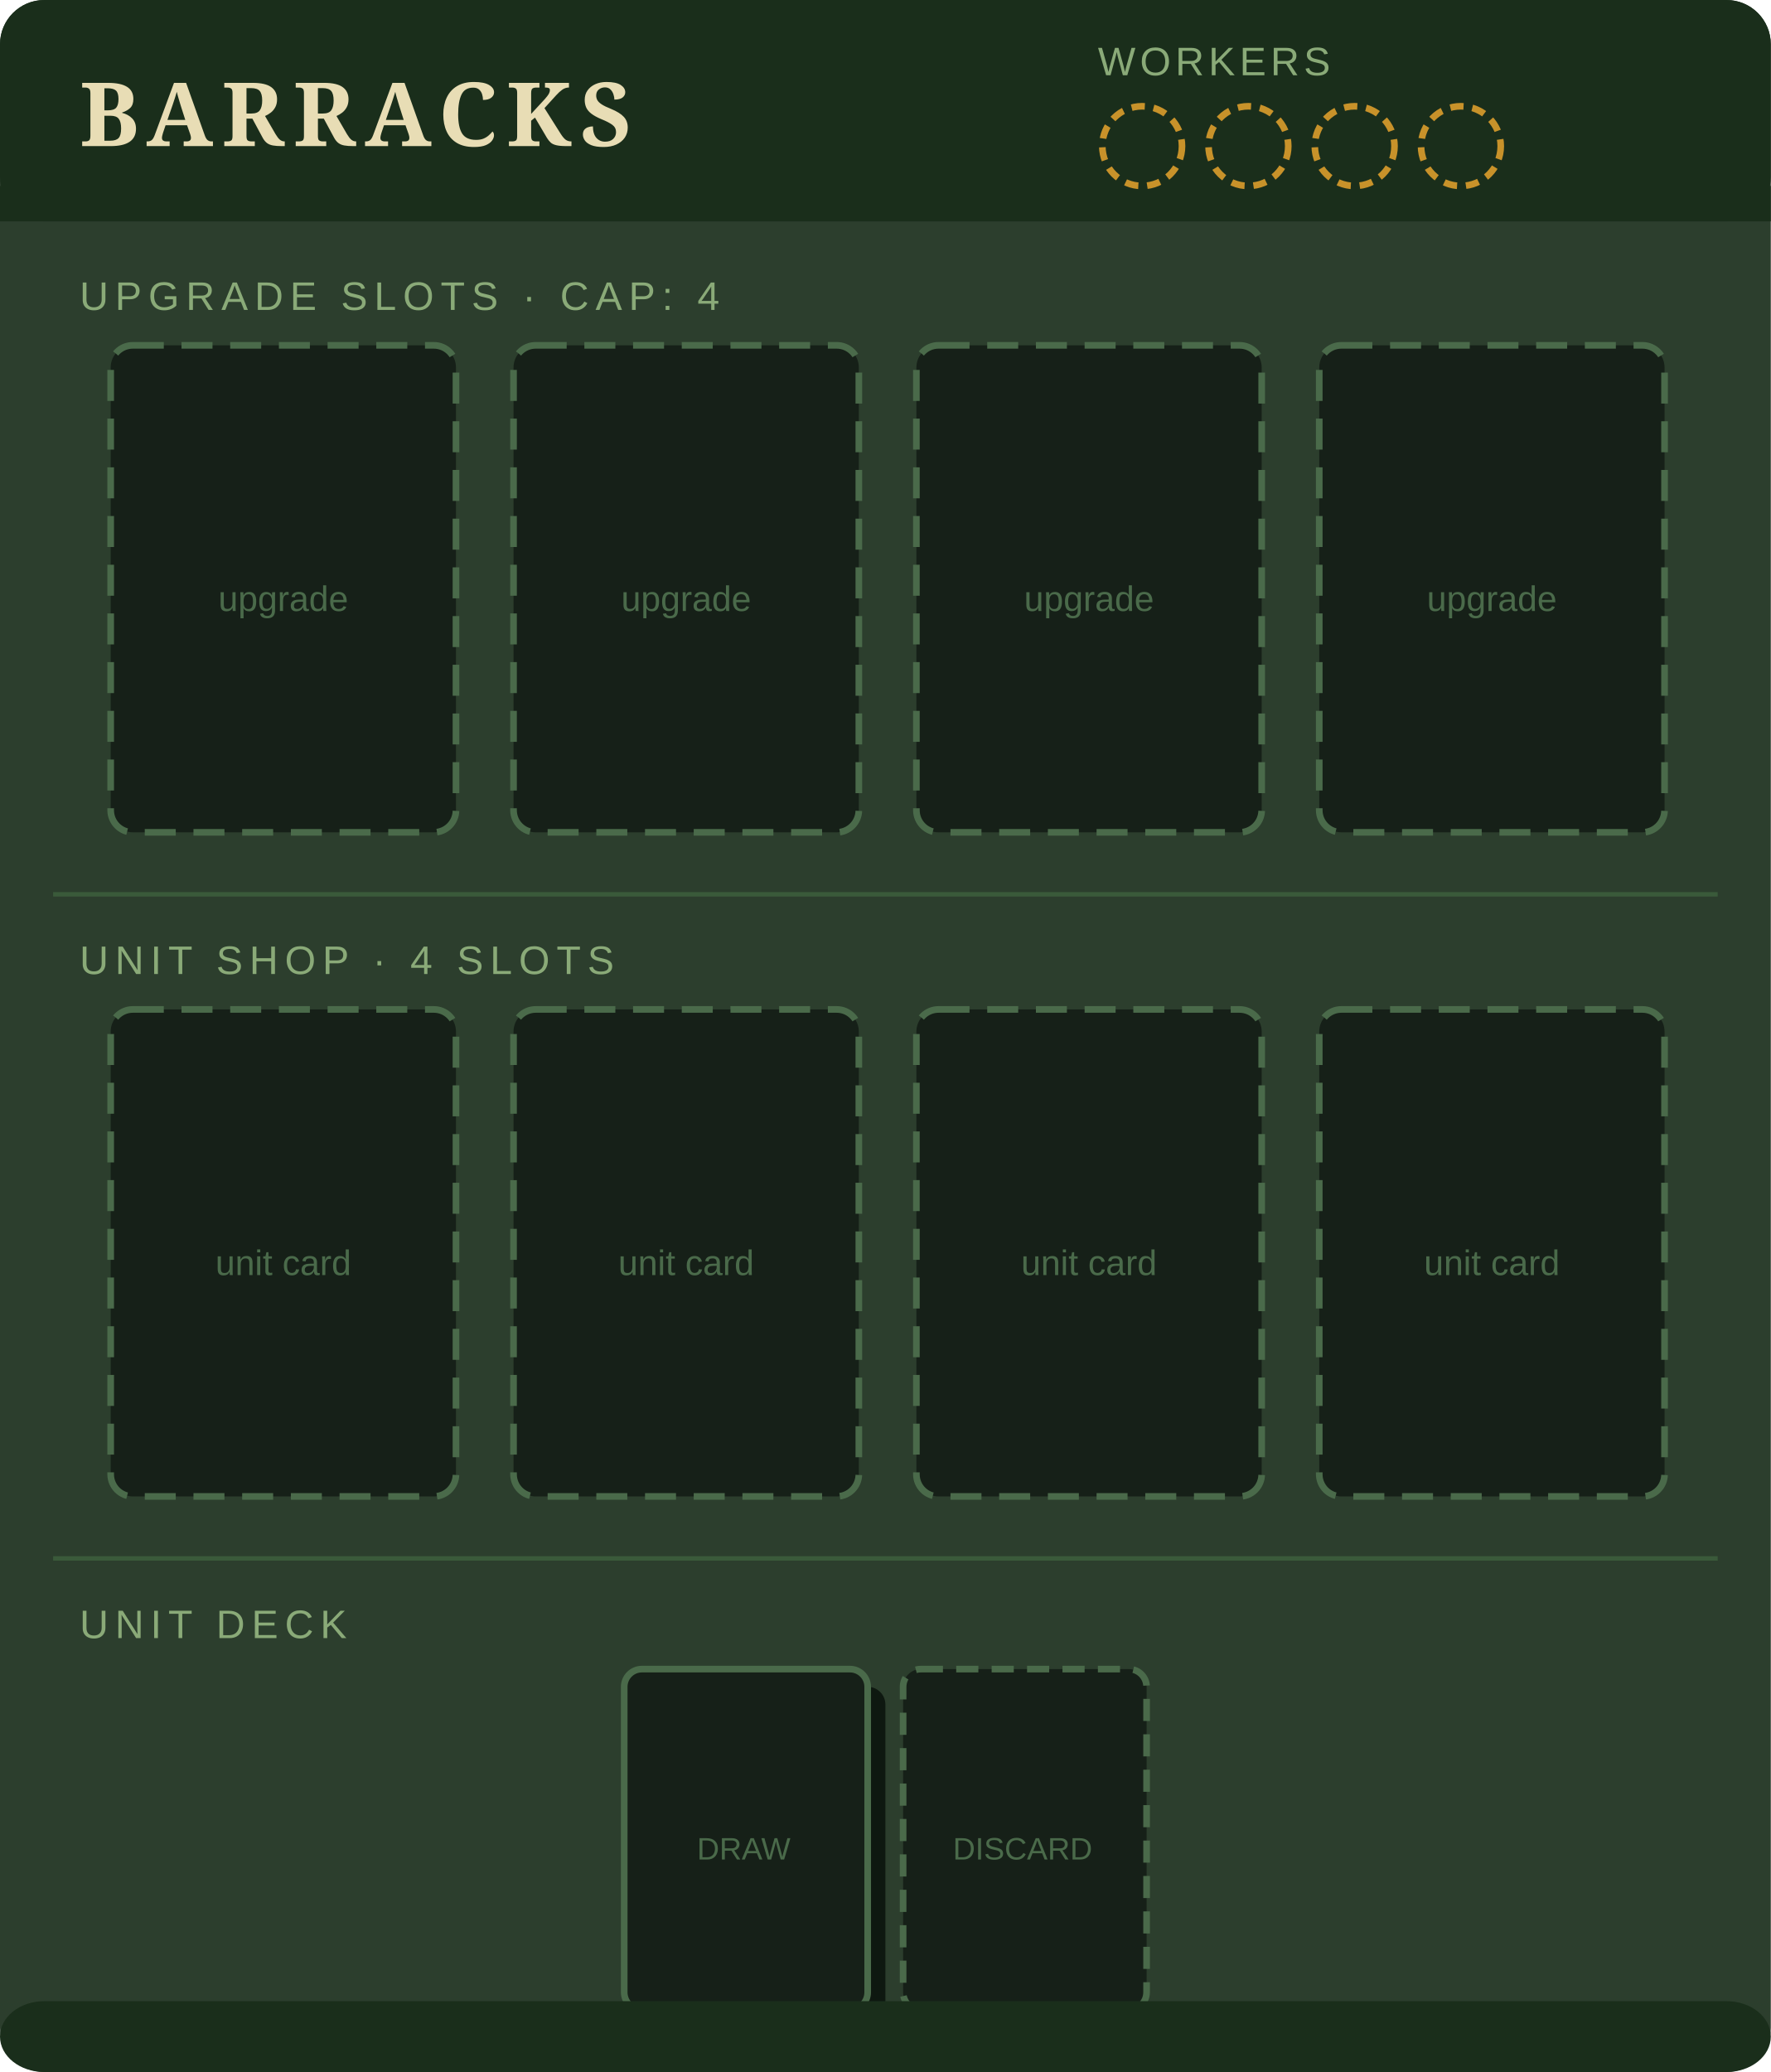
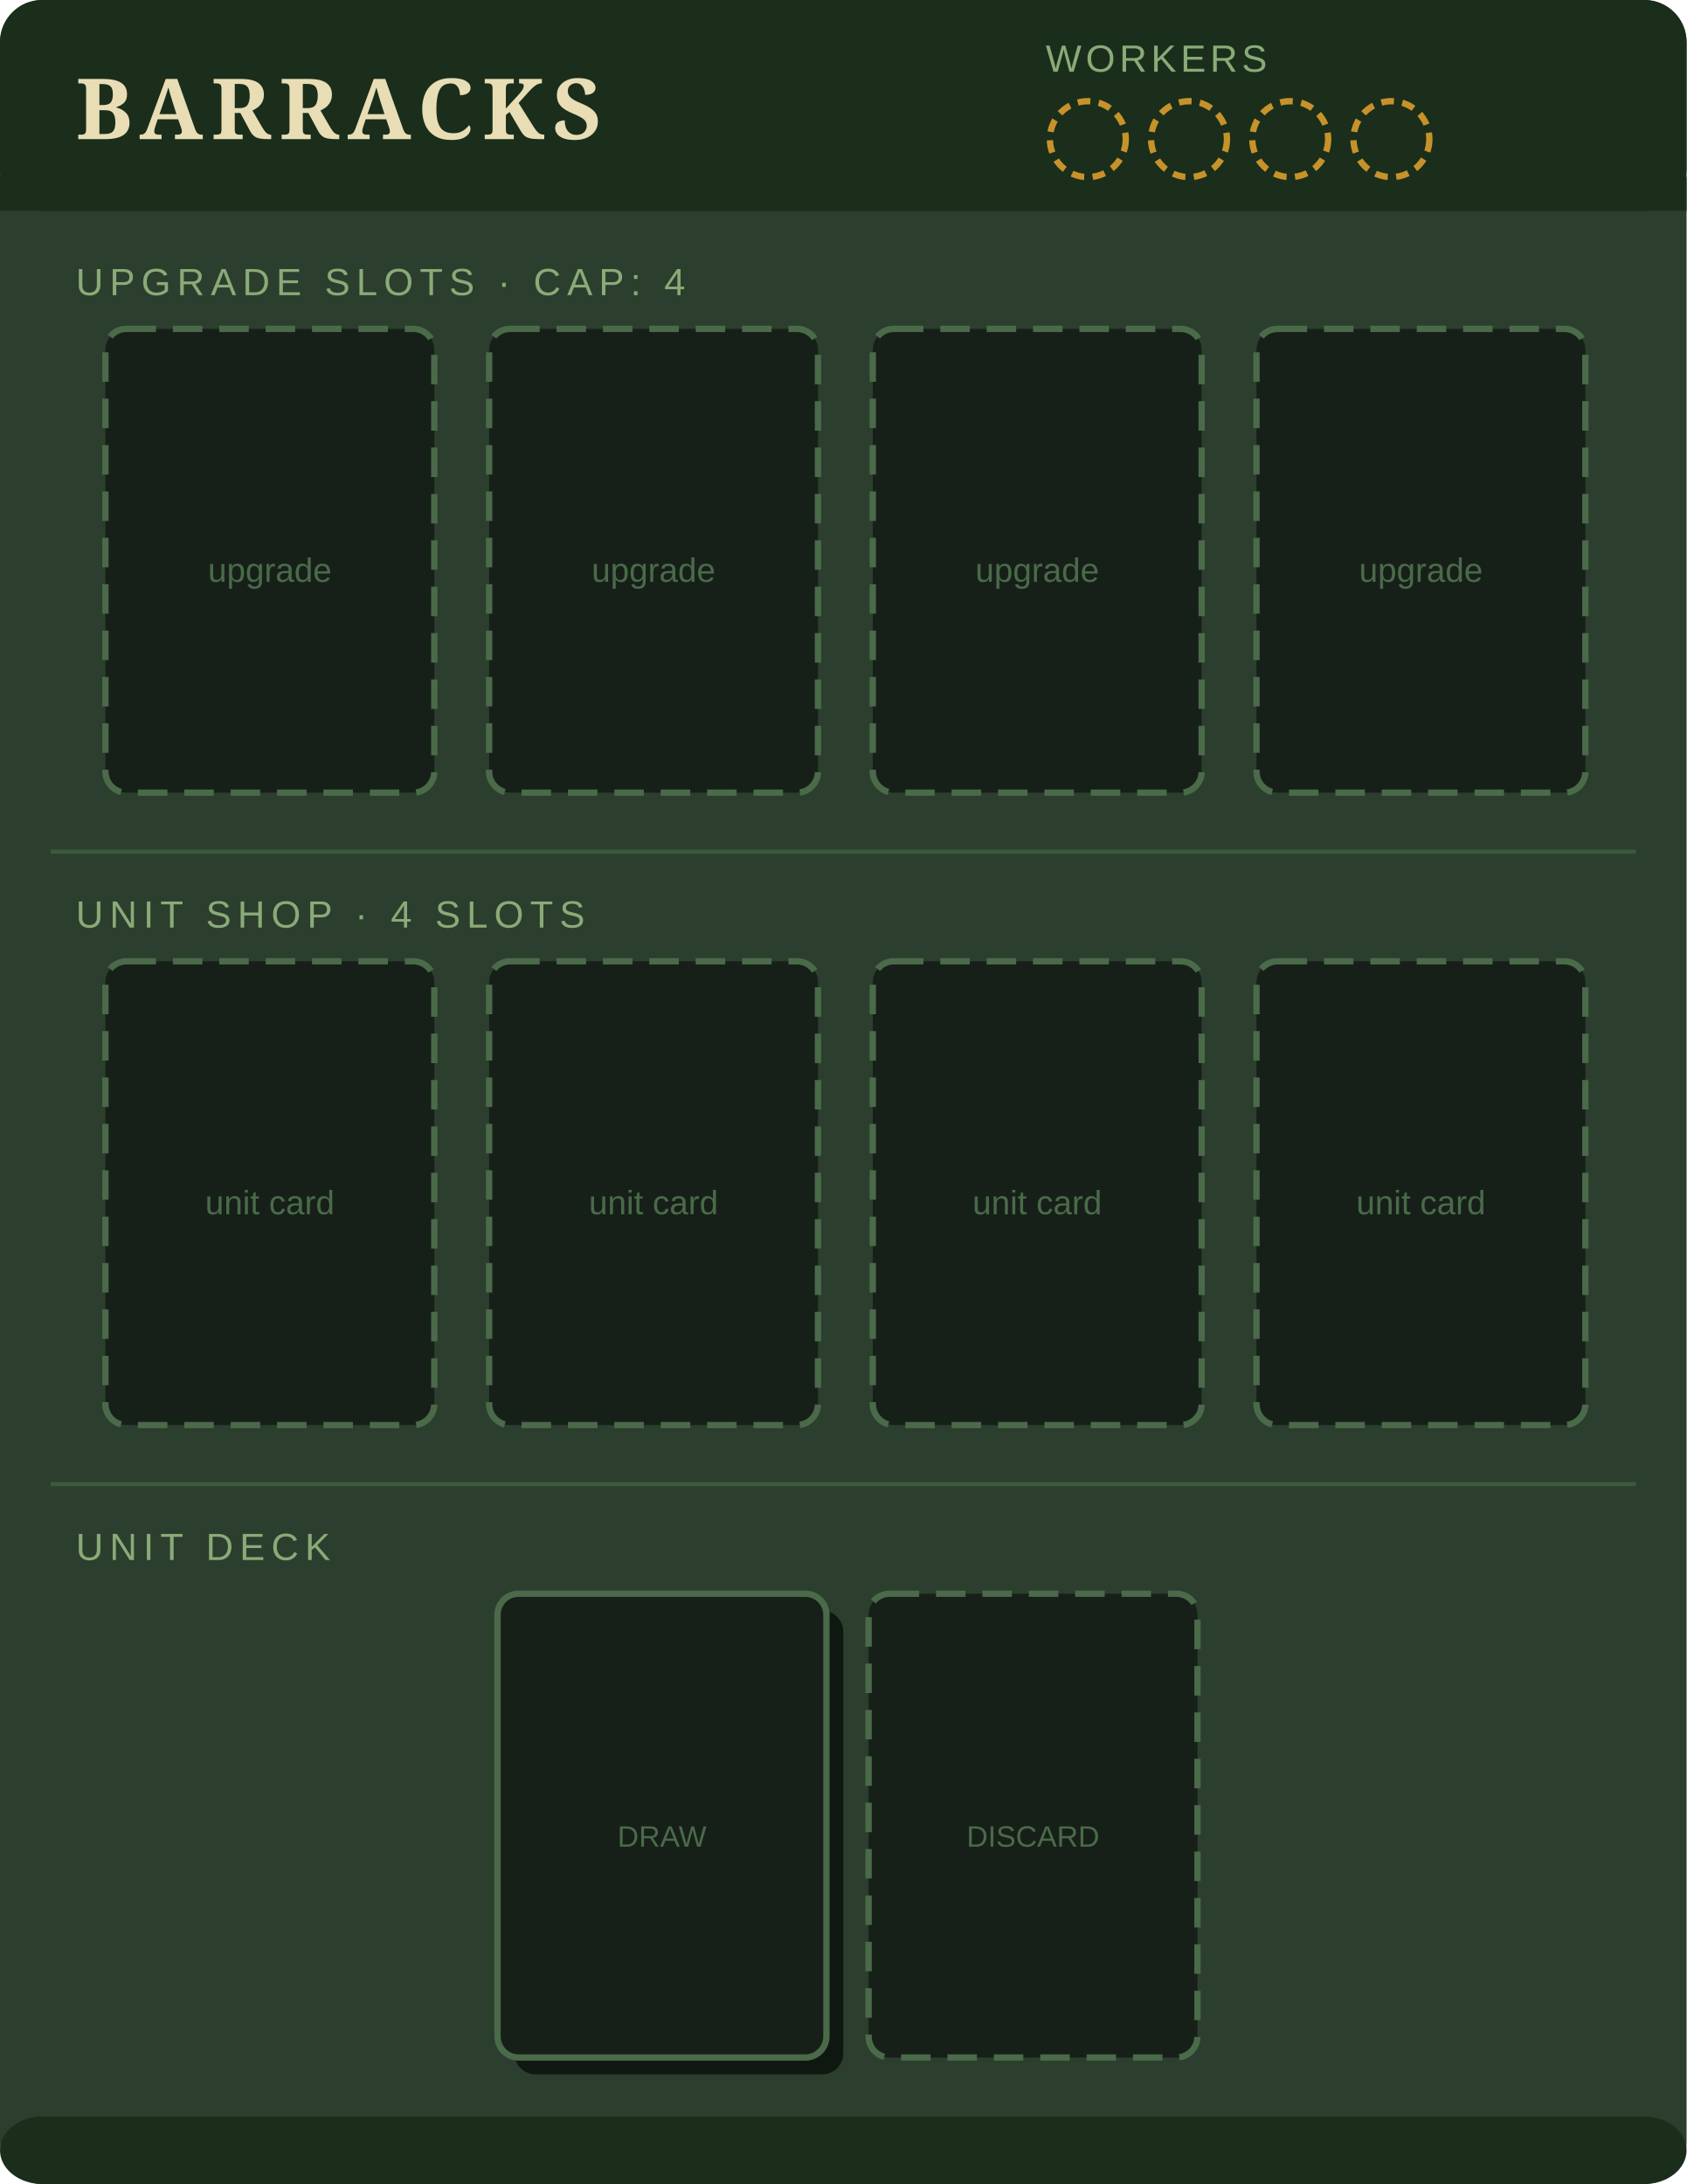
- <svg xmlns="http://www.w3.org/2000/svg" viewBox="0 0 400 468" width="400" height="468">
-   <rect width="400" height="468" rx="10" fill="#2C3E2D" />
+ <svg xmlns="http://www.w3.org/2000/svg" viewBox="0 0 400 518" width="400" height="518">
+   <rect width="400" height="518" rx="10" fill="#2C3E2D" />
  <rect width="400" height="50" rx="10" fill="#1A2E1B" />
  <rect y="42" width="400" height="8" fill="#1A2E1B" />
  <text x="18" y="33" font-family="Georgia,serif" font-size="20" font-weight="bold" fill="#E8DDB5" letter-spacing="2">BARRACKS</text>
  <text x="248" y="17" font-family="Arial,sans-serif" font-size="9" fill="#8AAA78" letter-spacing="1">WORKERS</text>
  <circle cx="258" cy="33" r="9" fill="none" stroke="#C8922A" stroke-width="1.5" stroke-dasharray="3,2" />
  <circle cx="282" cy="33" r="9" fill="none" stroke="#C8922A" stroke-width="1.5" stroke-dasharray="3,2" />
  <circle cx="306" cy="33" r="9" fill="none" stroke="#C8922A" stroke-width="1.5" stroke-dasharray="3,2" />
  <circle cx="330" cy="33" r="9" fill="none" stroke="#C8922A" stroke-width="1.5" stroke-dasharray="3,2" />
  <text x="18" y="70" font-family="Arial,sans-serif" font-size="9" fill="#8AAA78" letter-spacing="1.5">UPGRADE SLOTS  ·  CAP: 4</text>
  <rect x="25" y="78" width="78" height="110" rx="5" fill="#162018" stroke="#4A6A4A" stroke-width="1.5" stroke-dasharray="7,4" />
  <text x="64" y="138" font-family="Arial,sans-serif" font-size="8" fill="#4A6A4A" text-anchor="middle">upgrade</text>
  <rect x="116" y="78" width="78" height="110" rx="5" fill="#162018" stroke="#4A6A4A" stroke-width="1.5" stroke-dasharray="7,4" />
  <text x="155" y="138" font-family="Arial,sans-serif" font-size="8" fill="#4A6A4A" text-anchor="middle">upgrade</text>
  <rect x="207" y="78" width="78" height="110" rx="5" fill="#162018" stroke="#4A6A4A" stroke-width="1.5" stroke-dasharray="7,4" />
  <text x="246" y="138" font-family="Arial,sans-serif" font-size="8" fill="#4A6A4A" text-anchor="middle">upgrade</text>
  <rect x="298" y="78" width="78" height="110" rx="5" fill="#162018" stroke="#4A6A4A" stroke-width="1.5" stroke-dasharray="7,4" />
  <text x="337" y="138" font-family="Arial,sans-serif" font-size="8" fill="#4A6A4A" text-anchor="middle">upgrade</text>
  <line x1="12" y1="202" x2="388" y2="202" stroke="#3A5A3A" stroke-width="1" />
  <text x="18" y="220" font-family="Arial,sans-serif" font-size="9" fill="#8AAA78" letter-spacing="1.5">UNIT SHOP  ·  4 SLOTS</text>
  <rect x="25" y="228" width="78" height="110" rx="5" fill="#162018" stroke="#4A6A4A" stroke-width="1.5" stroke-dasharray="7,4" />
  <text x="64" y="288" font-family="Arial,sans-serif" font-size="8" fill="#4A6A4A" text-anchor="middle">unit card</text>
  <rect x="116" y="228" width="78" height="110" rx="5" fill="#162018" stroke="#4A6A4A" stroke-width="1.5" stroke-dasharray="7,4" />
  <text x="155" y="288" font-family="Arial,sans-serif" font-size="8" fill="#4A6A4A" text-anchor="middle">unit card</text>
  <rect x="207" y="228" width="78" height="110" rx="5" fill="#162018" stroke="#4A6A4A" stroke-width="1.5" stroke-dasharray="7,4" />
  <text x="246" y="288" font-family="Arial,sans-serif" font-size="8" fill="#4A6A4A" text-anchor="middle">unit card</text>
  <rect x="298" y="228" width="78" height="110" rx="5" fill="#162018" stroke="#4A6A4A" stroke-width="1.5" stroke-dasharray="7,4" />
  <text x="337" y="288" font-family="Arial,sans-serif" font-size="8" fill="#4A6A4A" text-anchor="middle">unit card</text>
  <line x1="12" y1="352" x2="388" y2="352" stroke="#3A5A3A" stroke-width="1" />
  <text x="18" y="370" font-family="Arial,sans-serif" font-size="9" fill="#8AAA78" letter-spacing="1.5">UNIT DECK</text>
-   <rect x="145" y="381" width="55" height="77" rx="4" fill="#0E1810" />
-   <rect x="141" y="377" width="55" height="77" rx="4" fill="#162018" stroke="#4A6A4A" stroke-width="1.5" />
-   <text x="168" y="420" font-family="Arial,sans-serif" font-size="7" fill="#4A6A4A" text-anchor="middle">DRAW</text>
-   <rect x="204" y="377" width="55" height="77" rx="4" fill="#162018" stroke="#4A6A4A" stroke-width="1.5" stroke-dasharray="5,3" />
-   <text x="231" y="420" font-family="Arial,sans-serif" font-size="7" fill="#4A6A4A" text-anchor="middle">DISCARD</text>
-   <rect y="452" width="400" height="16" rx="10" fill="#1A2E1B" />
+   <rect x="122" y="382" width="78" height="110" rx="5" fill="#0E1810" />
+   <rect x="118" y="378" width="78" height="110" rx="5" fill="#162018" stroke="#4A6A4A" stroke-width="1.5" />
+   <text x="157" y="438" font-family="Arial,sans-serif" font-size="7" fill="#4A6A4A" text-anchor="middle">DRAW</text>
+   <rect x="206" y="378" width="78" height="110" rx="5" fill="#162018" stroke="#4A6A4A" stroke-width="1.5" stroke-dasharray="7,4" />
+   <text x="245" y="438" font-family="Arial,sans-serif" font-size="7" fill="#4A6A4A" text-anchor="middle">DISCARD</text>
+   <rect y="502" width="400" height="16" rx="10" fill="#1A2E1B" />
</svg>
